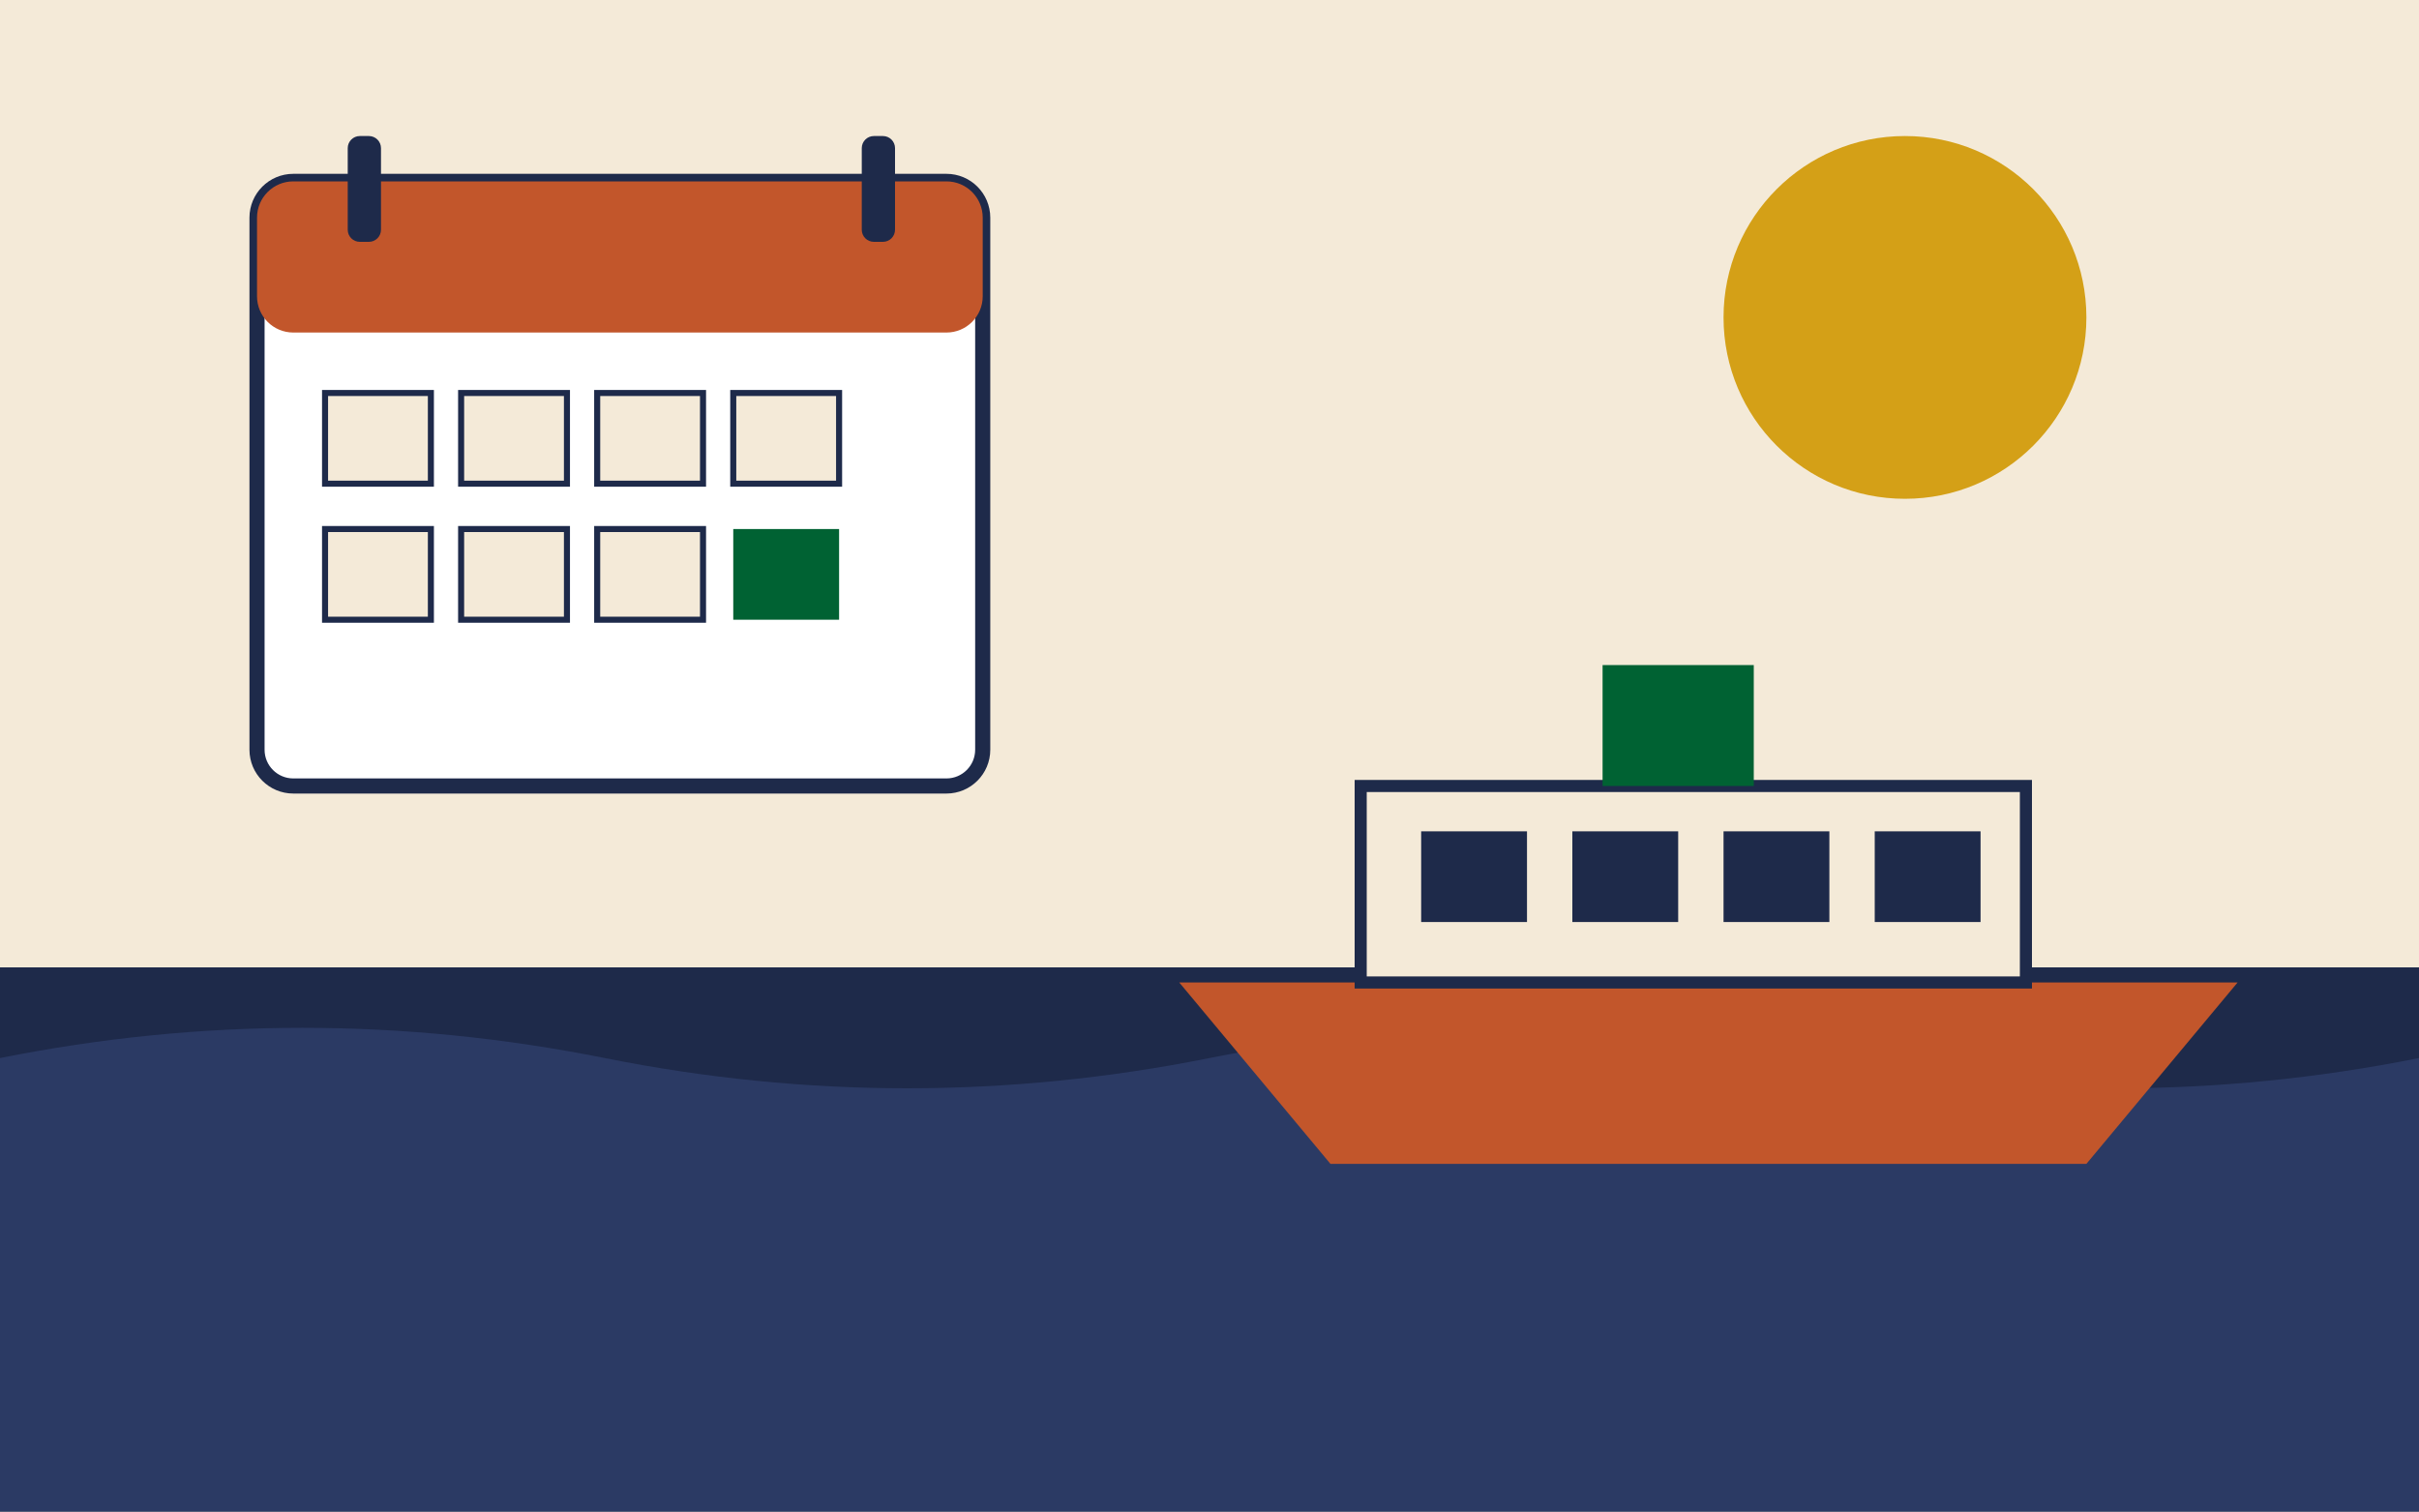
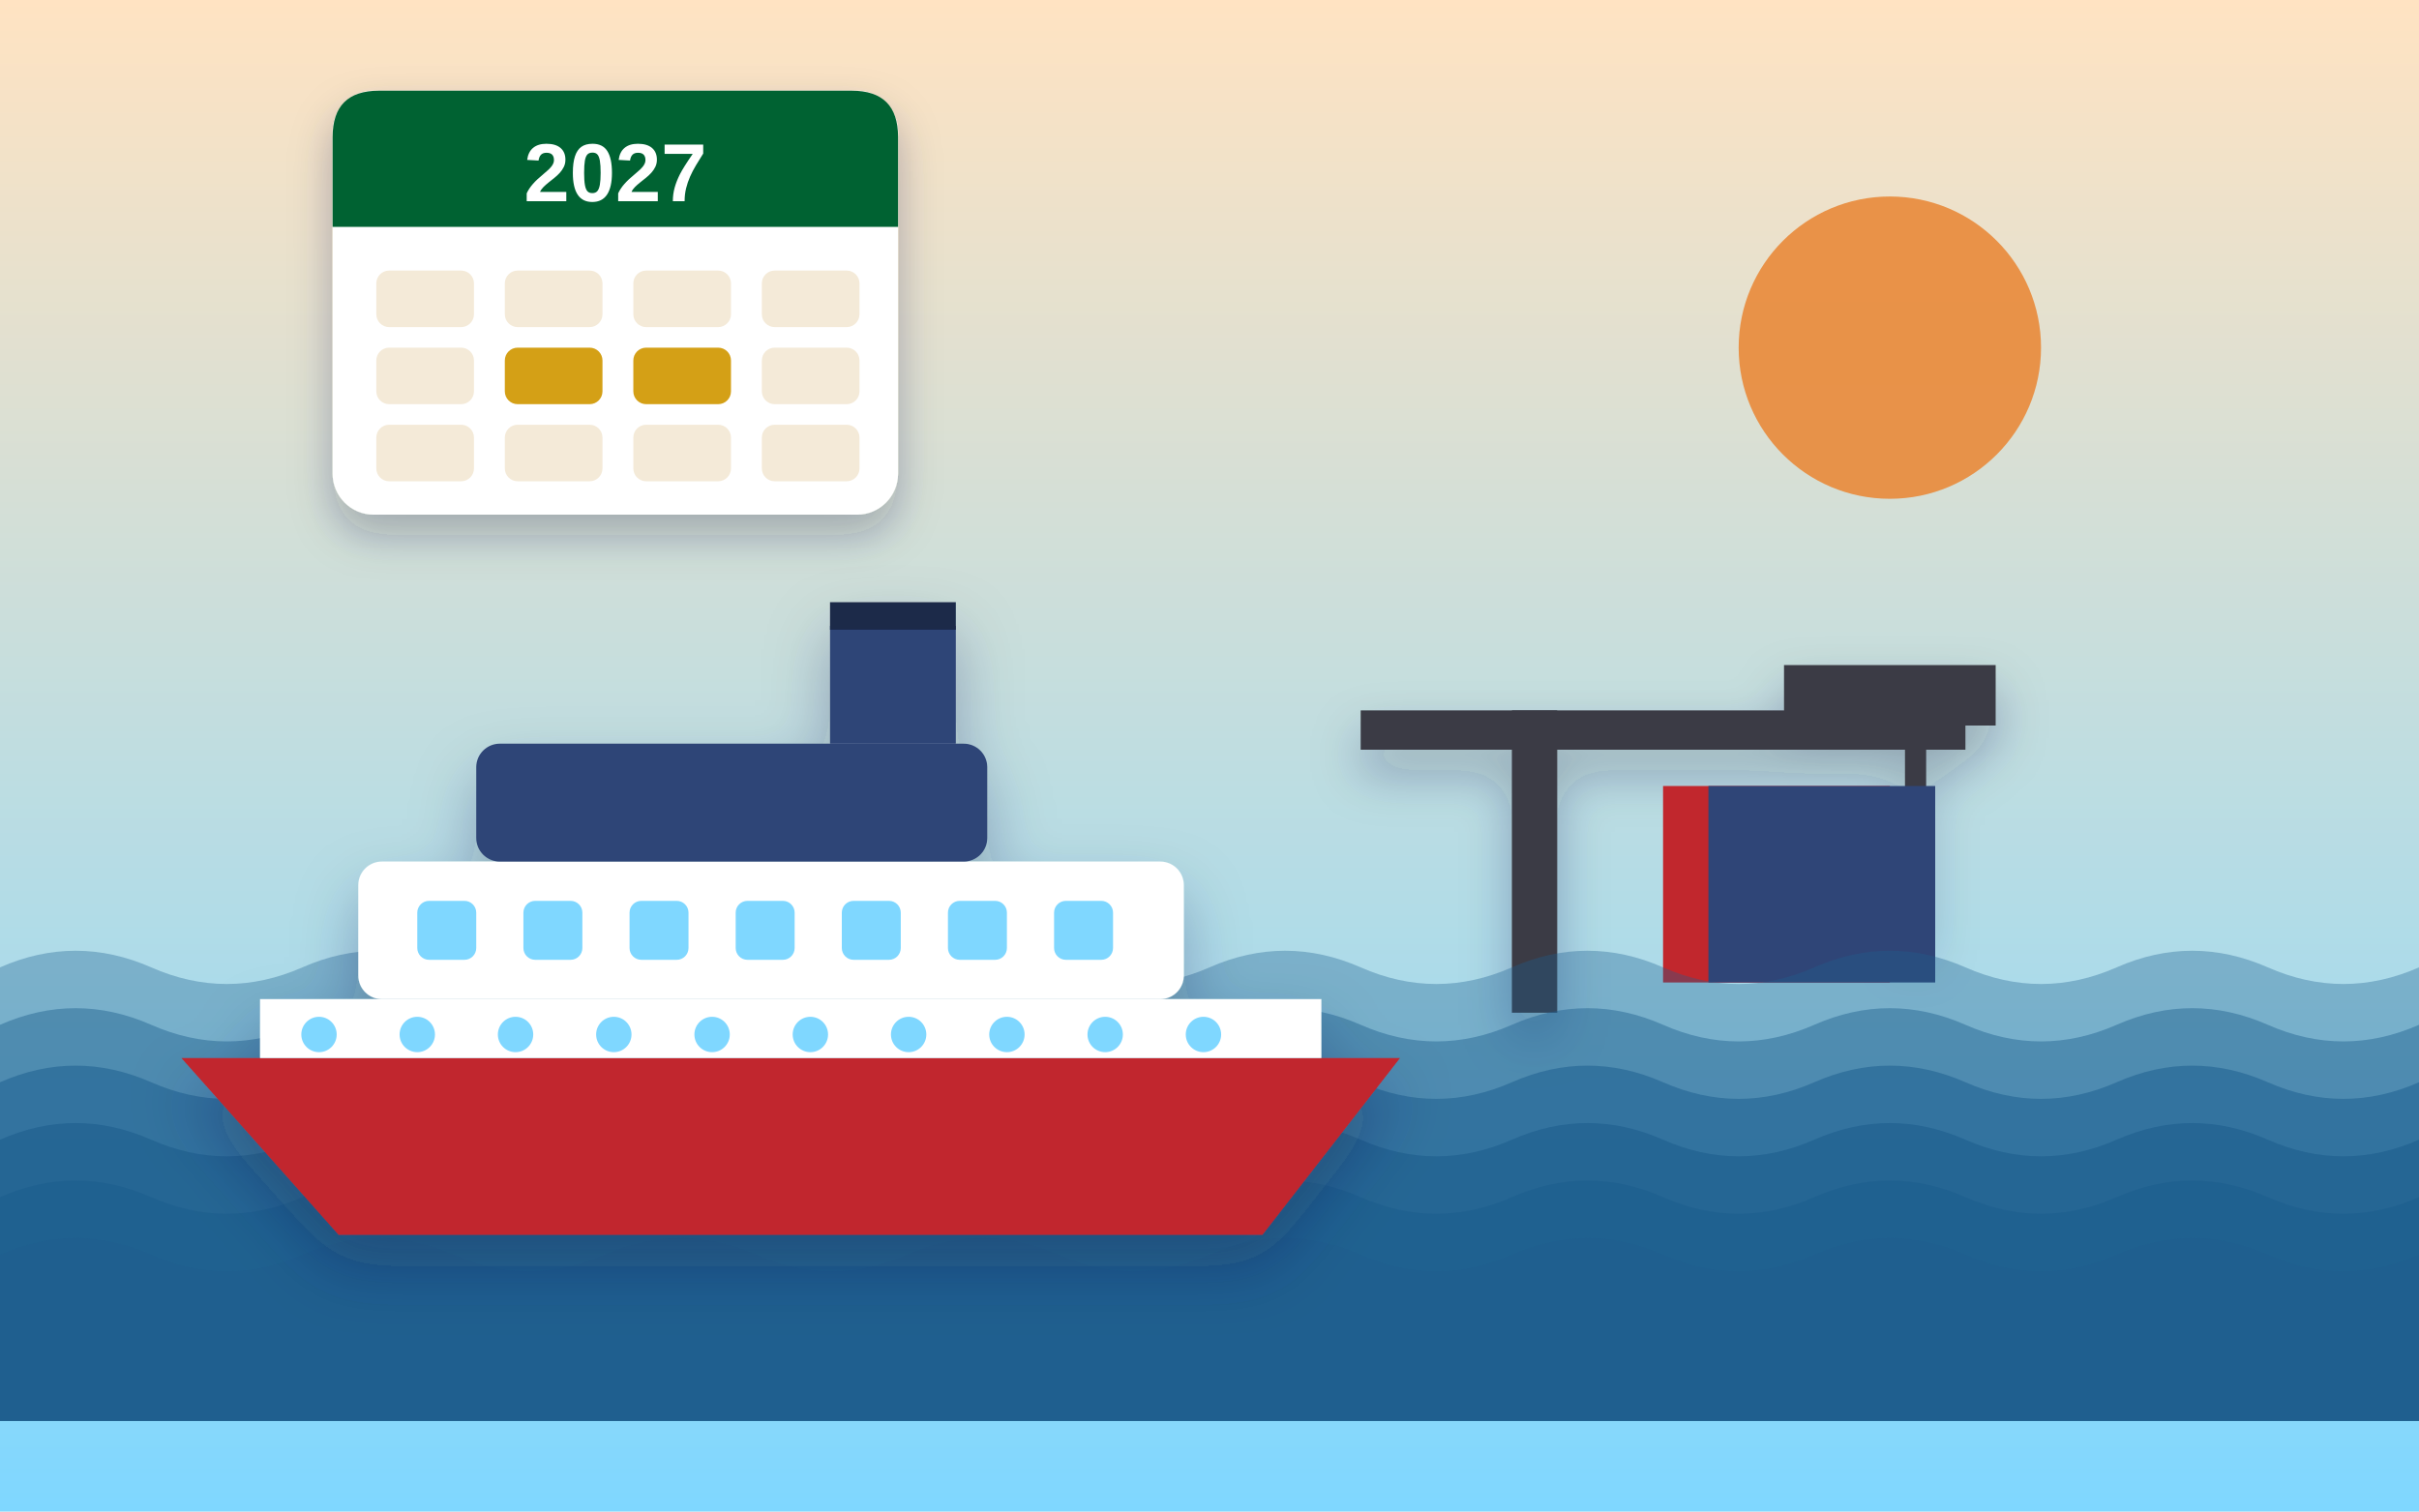
- <svg xmlns="http://www.w3.org/2000/svg" viewBox="0 0 1600 1000" width="1600" height="1000">
-   <rect width="1600" height="1000" fill="#f4ead8" />
-   <circle cx="1260" cy="210" r="120" fill="#d4a017" />
-   <rect y="640" width="1600" height="360" fill="#1e2a4a" />
-   <path d="M0 700 Q200 660 400 700 T800 700 T1200 700 T1600 700 V1000 H0Z" fill="#2b3a64" />
-   <rect x="170" y="120" width="480" height="400" rx="24" fill="#fff" stroke="#1e2a4a" stroke-width="10" />
-   <rect x="170" y="120" width="480" height="100" rx="24" fill="#c2562b" />
-   <g fill="#1e2a4a">
-     <rect x="230" y="90" width="22" height="70" rx="8" />
-     <rect x="570" y="90" width="22" height="70" rx="8" />
+ <svg xmlns="http://www.w3.org/2000/svg" viewBox="0 0 1600 1000" role="img">
+   <defs>
+     <linearGradient id="bg" x1="0" y1="0" x2="0" y2="1">
+       <stop offset="0" stop-color="#ffe3c2" />
+       <stop offset="1" stop-color="#7fd7ff" />
+     </linearGradient>
+     <filter id="sh" x="-20%" y="-20%" width="140%" height="150%">
+       <feDropShadow dx="0" dy="16" stdDeviation="16" flood-color="#1e2a4a" flood-opacity=".28" />
+     </filter>
+   </defs>
+   <rect width="1600" height="1000" fill="url(#bg)" />
+   <circle cx="1250" cy="230" r="100" fill="#e98a3a" opacity=".9" />
+   <g fill="#3a3a44" filter="url(#sh)">
+     <rect x="1000" y="470" width="30" height="200" />
+     <rect x="900" y="470" width="400" height="26" />
+     <rect x="1260" y="470" width="14" height="150" />
+     <rect x="1180" y="440" width="140" height="40" />
  </g>
-   <g fill="#f4ead8" stroke="#1e2a4a" stroke-width="4">
-     <rect x="215" y="260" width="70" height="60" />
-     <rect x="305" y="260" width="70" height="60" />
-     <rect x="395" y="260" width="70" height="60" />
-     <rect x="485" y="260" width="70" height="60" />
-     <rect x="215" y="350" width="70" height="60" />
-     <rect x="305" y="350" width="70" height="60" />
-     <rect x="395" y="350" width="70" height="60" />
+   <rect x="1100" y="520" width="150" height="130" fill="#c1272d" />
+   <rect x="1130" y="520" width="150" height="130" fill="#2f4577" />
+   <path d="M0 640 q50 -22 100 0 t100 0 t100 0 t100 0 t100 0 t100 0 t100 0 t100 0 t100 0 t100 0 t100 0 t100 0 t100 0 t100 0 t100 0 t100 0 v300 h-1600z" fill="#1e5f8f" opacity="0.35" />
+   <path d="M0 678 q50 -22 100 0 t100 0 t100 0 t100 0 t100 0 t100 0 t100 0 t100 0 t100 0 t100 0 t100 0 t100 0 t100 0 t100 0 t100 0 t100 0 v262 h-1600z" fill="#1e5f8f" opacity="0.45" />
+   <path d="M0 716 q50 -22 100 0 t100 0 t100 0 t100 0 t100 0 t100 0 t100 0 t100 0 t100 0 t100 0 t100 0 t100 0 t100 0 t100 0 t100 0 t100 0 v224 h-1600z" fill="#1e5f8f" opacity="0.55" />
+   <path d="M0 754 q50 -22 100 0 t100 0 t100 0 t100 0 t100 0 t100 0 t100 0 t100 0 t100 0 t100 0 t100 0 t100 0 t100 0 t100 0 t100 0 t100 0 v186 h-1600z" fill="#1e5f8f" opacity="0.65" />
+   <path d="M0 792 q50 -22 100 0 t100 0 t100 0 t100 0 t100 0 t100 0 t100 0 t100 0 t100 0 t100 0 t100 0 t100 0 t100 0 t100 0 t100 0 t100 0 v148 h-1600z" fill="#1e5f8f" opacity="0.75" />
+   <path d="M0 830 q50 -22 100 0 t100 0 t100 0 t100 0 t100 0 t100 0 t100 0 t100 0 t100 0 t100 0 t100 0 t100 0 t100 0 t100 0 t100 0 t100 0 v110 h-1600z" fill="#1e5f8f" opacity="0.85" />
+   <g transform="translate(120 700) scale(1.3)" filter="url(#sh)">
+     <path d="M0 0 h620 l-70 90 h-470z" fill="#c1272d" />
+     <rect x="40" y="-30" width="540" height="30" fill="#fff" />
+     <rect x="90" y="-100" width="420" height="70" rx="12" fill="#fff" />
+     <rect x="150" y="-160" width="260" height="60" rx="12" fill="#2f4577" />
+     <rect x="330" y="-220" width="64" height="60" fill="#2f4577" />
+     <rect x="330" y="-232" width="64" height="14" fill="#1e2a4a" />
+     <circle cx="70" cy="-12" r="9" fill="#7fd7ff" />
+     <circle cx="120" cy="-12" r="9" fill="#7fd7ff" />
+     <circle cx="170" cy="-12" r="9" fill="#7fd7ff" />
+     <circle cx="220" cy="-12" r="9" fill="#7fd7ff" />
+     <circle cx="270" cy="-12" r="9" fill="#7fd7ff" />
+     <circle cx="320" cy="-12" r="9" fill="#7fd7ff" />
+     <circle cx="370" cy="-12" r="9" fill="#7fd7ff" />
+     <circle cx="420" cy="-12" r="9" fill="#7fd7ff" />
+     <circle cx="470" cy="-12" r="9" fill="#7fd7ff" />
+     <circle cx="520" cy="-12" r="9" fill="#7fd7ff" />
+     <rect x="120" y="-80" width="30" height="30" rx="6" fill="#7fd7ff" />
+     <rect x="174" y="-80" width="30" height="30" rx="6" fill="#7fd7ff" />
+     <rect x="228" y="-80" width="30" height="30" rx="6" fill="#7fd7ff" />
+     <rect x="282" y="-80" width="30" height="30" rx="6" fill="#7fd7ff" />
+     <rect x="336" y="-80" width="30" height="30" rx="6" fill="#7fd7ff" />
+     <rect x="390" y="-80" width="30" height="30" rx="6" fill="#7fd7ff" />
+     <rect x="444" y="-80" width="30" height="30" rx="6" fill="#7fd7ff" />
  </g>
-   <rect x="485" y="350" width="70" height="60" fill="#006233" />
-   <path d="M780 650 H1480 L1380 770 H880Z" fill="#c2562b" />
-   <rect x="900" y="520" width="440" height="130" fill="#f4ead8" stroke="#1e2a4a" stroke-width="8" />
-   <g fill="#1e2a4a">
-     <rect x="940" y="550" width="70" height="60" />
-     <rect x="1040" y="550" width="70" height="60" />
-     <rect x="1140" y="550" width="70" height="60" />
-     <rect x="1240" y="550" width="70" height="60" />
+   <g transform="translate(220 60) scale(.85)" filter="url(#sh)">
+     <rect width="440" height="330" rx="32" fill="#fff" />
+     <path d="M0 36 q0 -36 36 -36 h368 q36 0 36 36 v70 h-440z" fill="#006233" />
+     <text x="220" y="86" text-anchor="middle" font-size="64" font-weight="700" fill="#fff" font-family="Arial,sans-serif">2027</text>
+     <rect x="34" y="140" width="76" height="44" rx="10" fill="#f4ead8" />
+     <rect x="134" y="140" width="76" height="44" rx="10" fill="#f4ead8" />
+     <rect x="234" y="140" width="76" height="44" rx="10" fill="#f4ead8" />
+     <rect x="334" y="140" width="76" height="44" rx="10" fill="#f4ead8" />
+     <rect x="34" y="200" width="76" height="44" rx="10" fill="#f4ead8" />
+     <rect x="134" y="200" width="76" height="44" rx="10" fill="#d4a017" />
+     <rect x="234" y="200" width="76" height="44" rx="10" fill="#d4a017" />
+     <rect x="334" y="200" width="76" height="44" rx="10" fill="#f4ead8" />
+     <rect x="34" y="260" width="76" height="44" rx="10" fill="#f4ead8" />
+     <rect x="134" y="260" width="76" height="44" rx="10" fill="#f4ead8" />
+     <rect x="234" y="260" width="76" height="44" rx="10" fill="#f4ead8" />
+     <rect x="334" y="260" width="76" height="44" rx="10" fill="#f4ead8" />
  </g>
-   <rect x="1060" y="440" width="100" height="80" fill="#006233" />
</svg>
